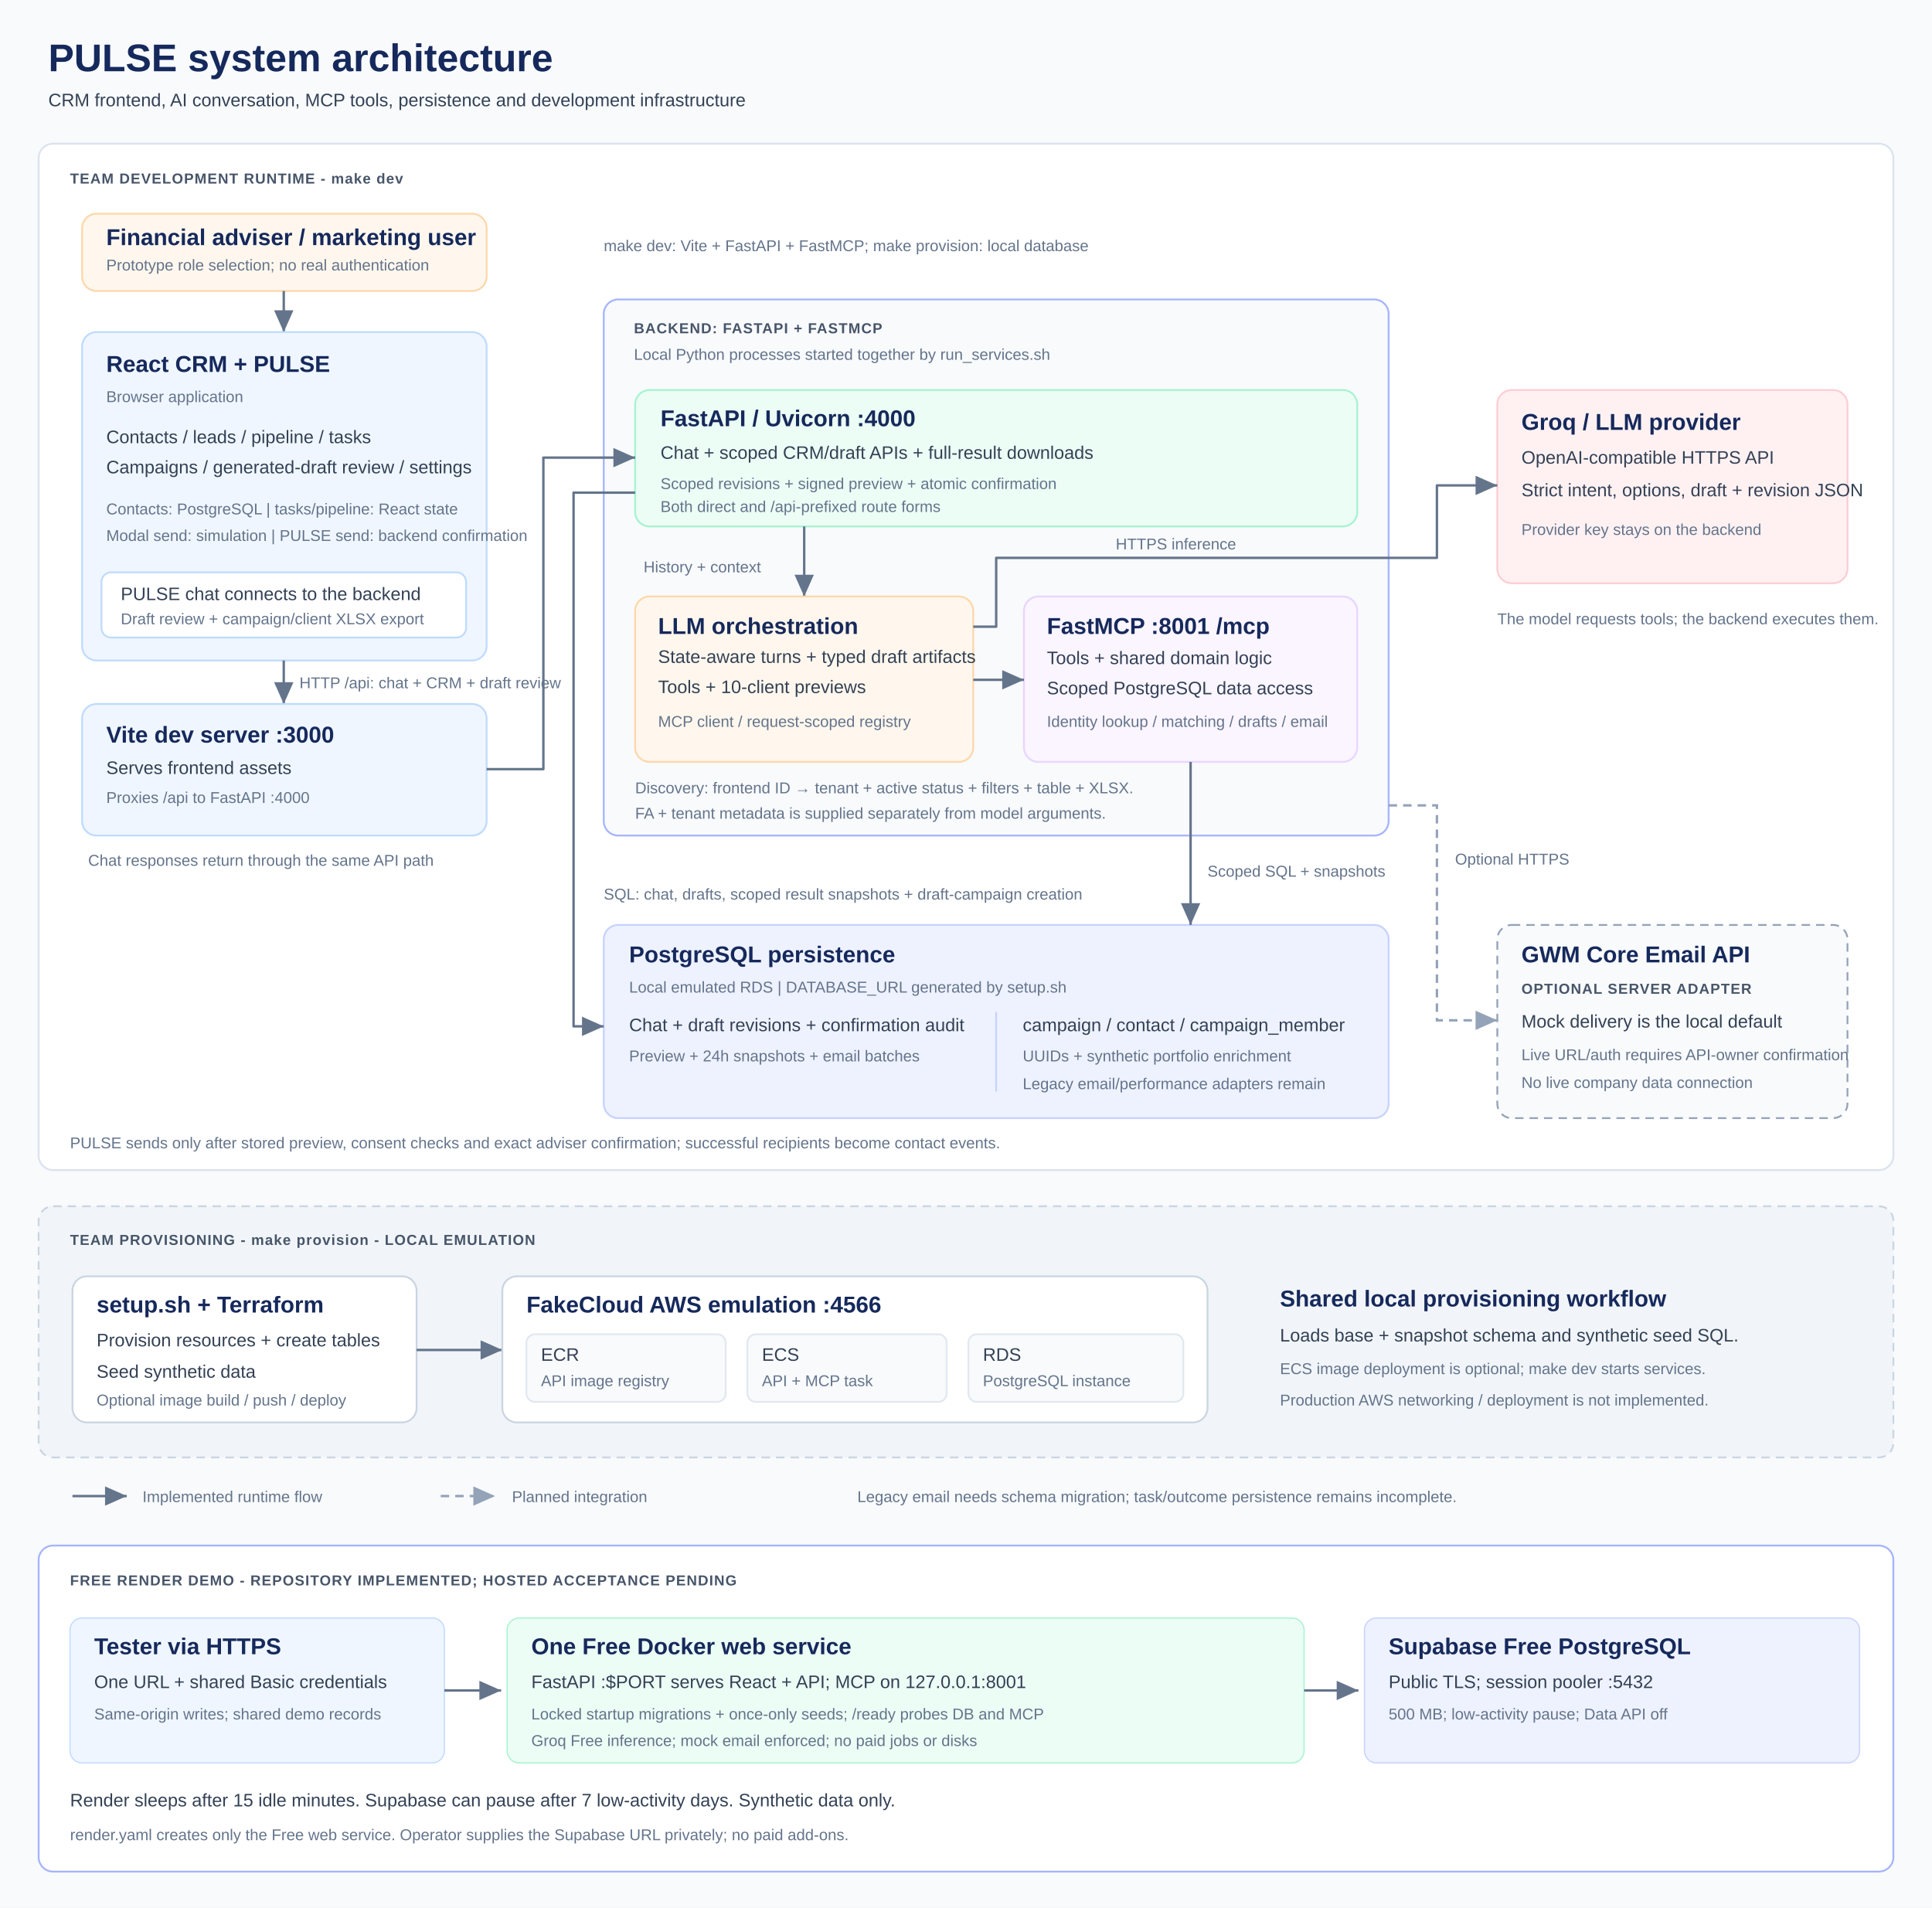
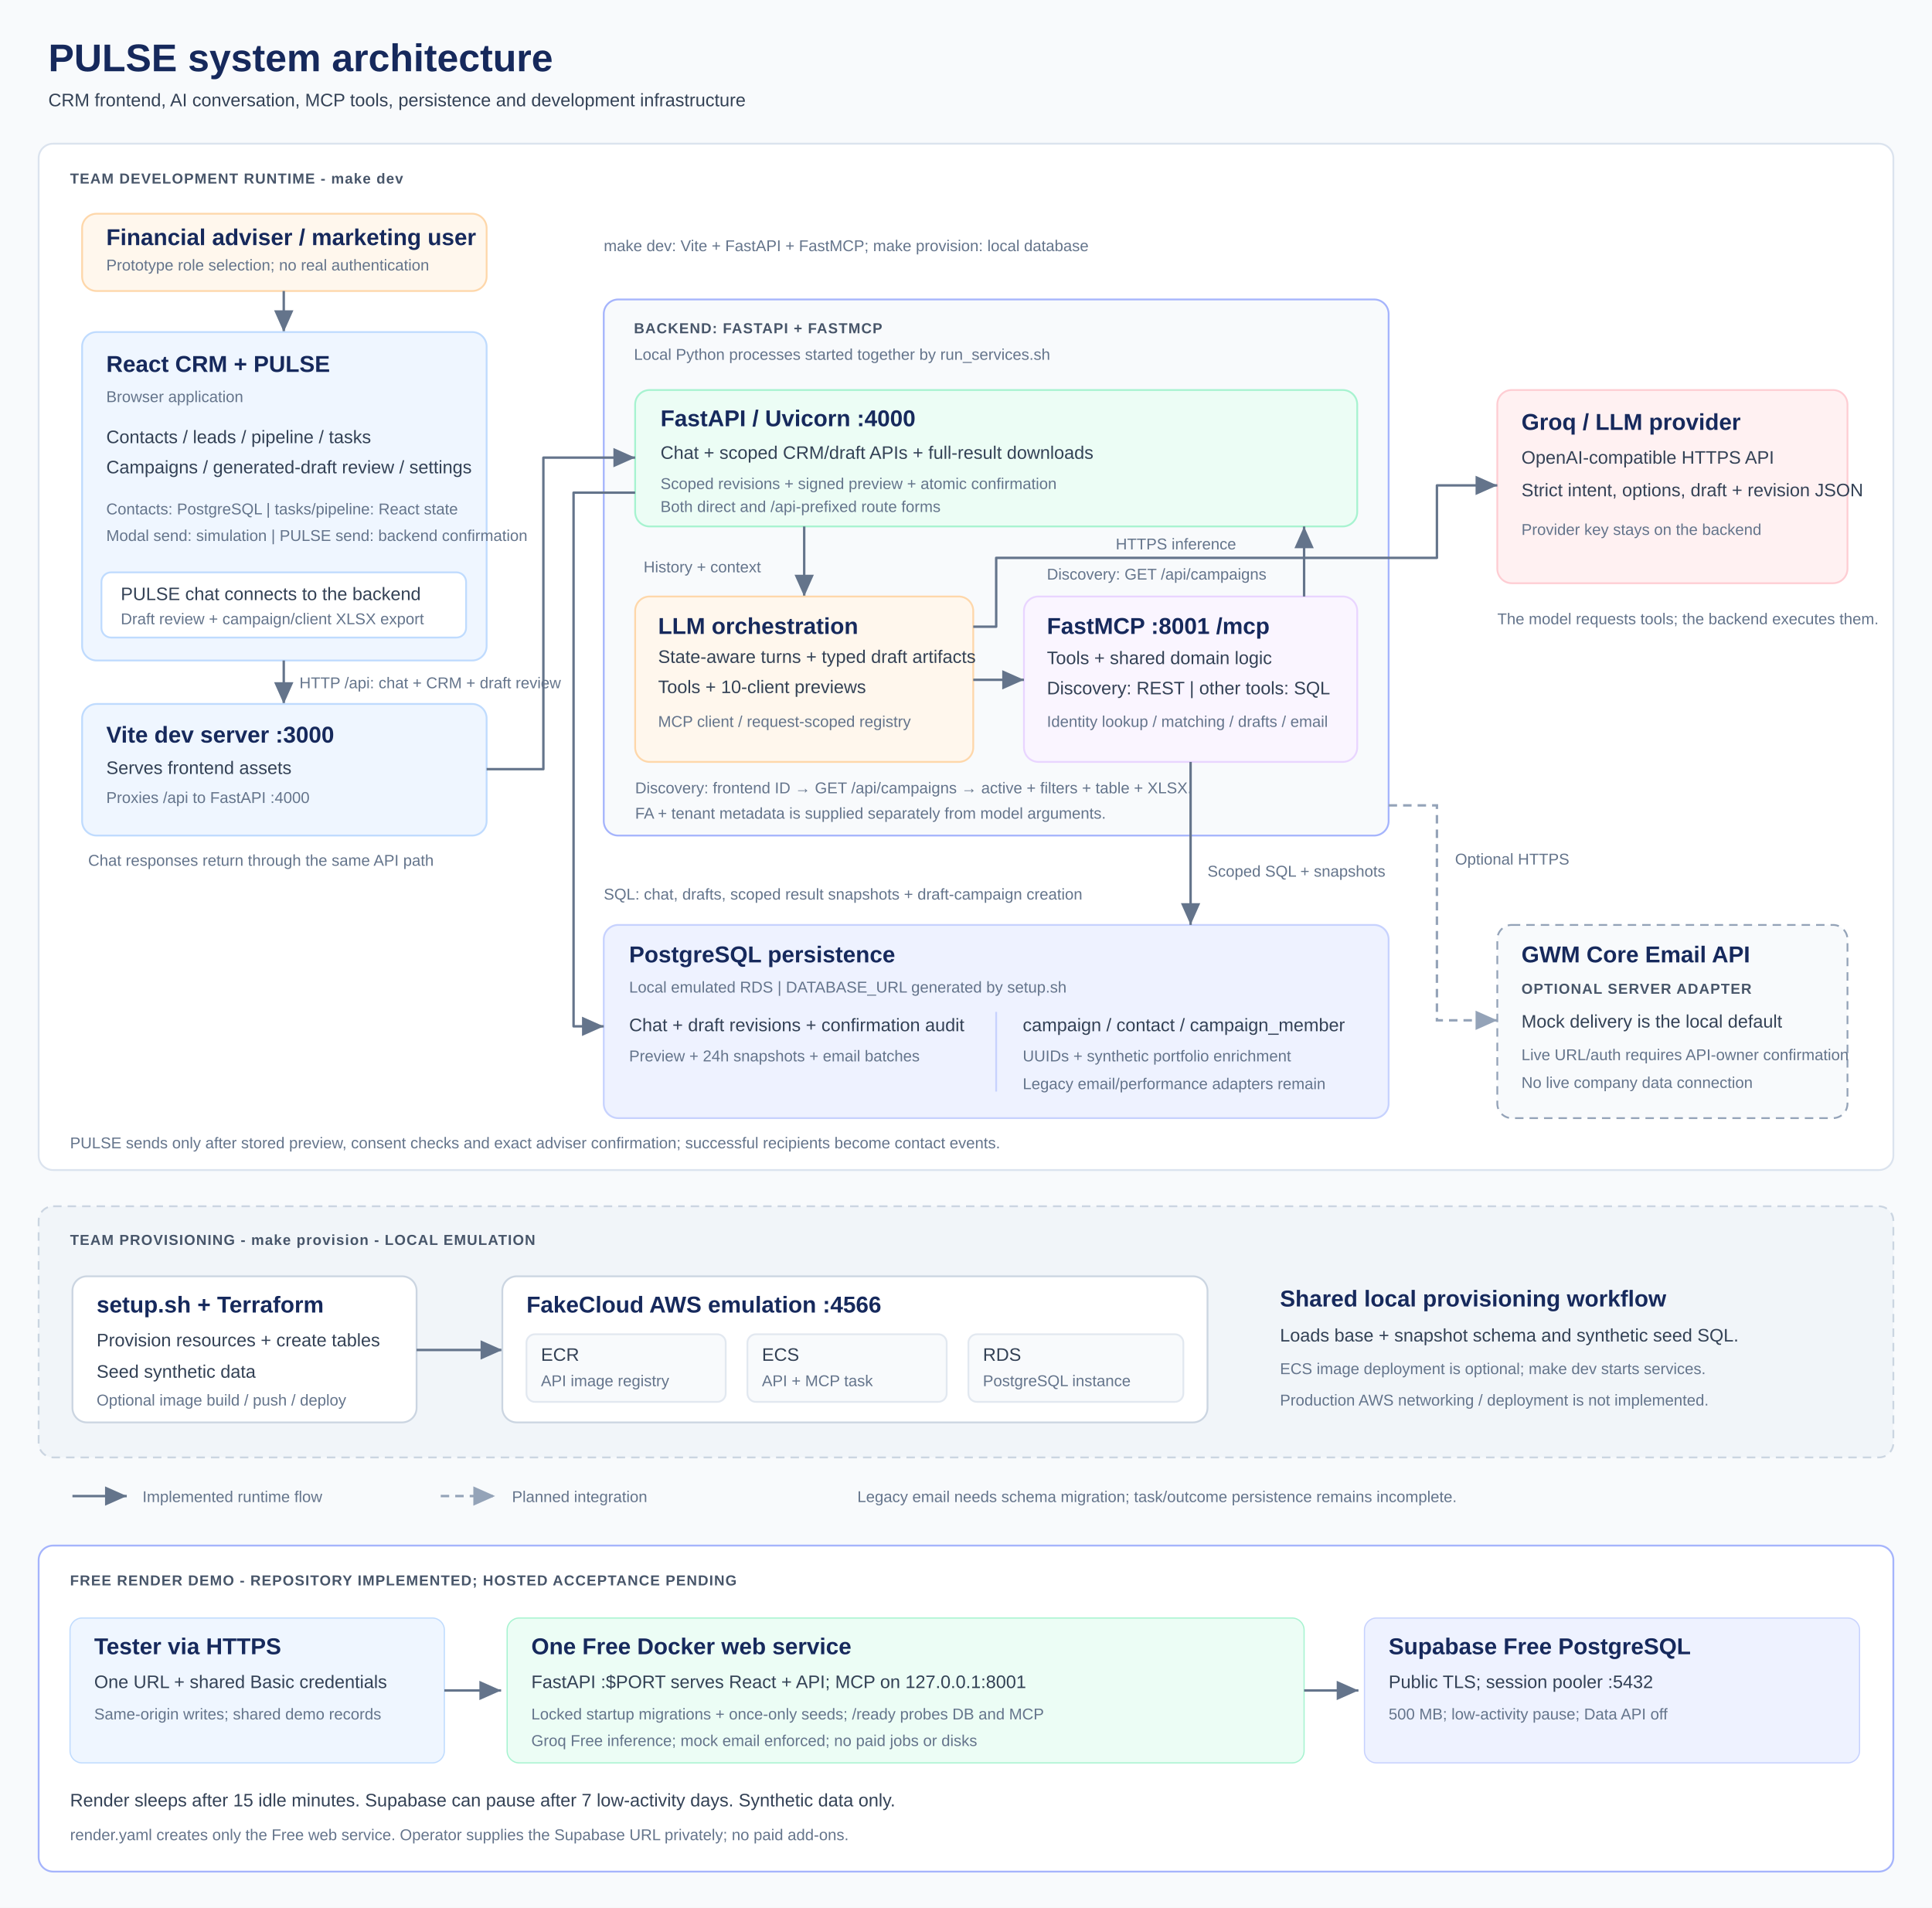
<svg xmlns="http://www.w3.org/2000/svg" width="1600" height="1580" viewBox="0 0 1600 1580" role="img" aria-labelledby="diagram-title diagram-description">
  <defs>
    <marker id="arrow" markerWidth="10" markerHeight="10" refX="9" refY="4" orient="auto">
      <path d="M0,0 L0,8 L9,4 z" fill="#64748b" />
    </marker>
    <marker id="planned-arrow" markerWidth="10" markerHeight="10" refX="9" refY="4" orient="auto">
      <path d="M0,0 L0,8 L9,4 z" fill="#94a3b8" />
    </marker>
    <style>
      text { font-family: Arial, Helvetica, sans-serif; }
      .title { font-size: 32px; font-weight: 700; fill: #16295c; }
      .section { font-size: 18px; font-weight: 700; fill: #16295c; }
      .heading { font-size: 19px; font-weight: 700; fill: #16295c; }
      .label { font-size: 15px; fill: #334155; }
      .small { font-size: 13px; fill: #64748b; }
      .badge { font-size: 12px; font-weight: 700; fill: #475569; letter-spacing: 0.7px; }
      .arrow { fill: none; stroke: #64748b; stroke-width: 2; stroke-linejoin: round; marker-end: url(#arrow); }
      .planned { fill: none; stroke: #94a3b8; stroke-width: 2; stroke-dasharray: 7 5; marker-end: url(#planned-arrow); }
    </style>
  </defs>
  <rect width="1600" height="1580" fill="#f8fafc" />
  <text x="40" y="59" class="title">PULSE system architecture</text>
  <text x="40" y="88" class="label">CRM frontend, AI conversation, MCP tools, persistence and development infrastructure</text>
  <rect x="32" y="119" width="1536" height="850" rx="12" fill="#fff" stroke="#dbe3ee" stroke-width="1.5" />
  <text x="58" y="152" class="badge">TEAM DEVELOPMENT RUNTIME - make dev</text>
  <text x="500" y="208" class="small">make dev: Vite + FastAPI + FastMCP; make provision: local database</text>
  <rect x="68" y="177" width="335" height="64" rx="12" fill="#fff7ed" stroke="#fed7aa" stroke-width="1.5" />
  <text x="88" y="203" class="heading">Financial adviser / marketing user</text>
  <text x="88" y="224" class="small">Prototype role selection; no real authentication</text>
  <path d="M235 241 L235 275" class="arrow" />
  <rect x="68" y="275" width="335" height="272" rx="12" fill="#eff6ff" stroke="#bfdbfe" stroke-width="1.5" />
  <text x="88" y="308" class="heading">React CRM + PULSE</text>
  <text x="88" y="333" class="small">Browser application</text>
  <text x="88" y="367" class="label">Contacts / leads / pipeline / tasks</text>
  <text x="88" y="392" class="label">Campaigns / generated-draft review / settings</text>
  <text x="88" y="426" class="small">Contacts: PostgreSQL | tasks/pipeline: React state</text>
  <text x="88" y="448" class="small">Modal send: simulation | PULSE send: backend confirmation</text>
  <rect x="84" y="474" width="302" height="54" rx="8" fill="#fff" stroke="#bfdbfe" stroke-width="1.5" />
  <text x="100" y="497" class="label">PULSE chat connects to the backend</text>
  <text x="100" y="517" class="small">Draft review + campaign/client XLSX export</text>
  <path d="M235 547 L235 583" class="arrow" />
  <text x="248" y="570" class="small">HTTP /api: chat + CRM + draft review</text>
  <rect x="68" y="583" width="335" height="109" rx="12" fill="#eff6ff" stroke="#bfdbfe" stroke-width="1.5" />
  <text x="88" y="615" class="heading">Vite dev server :3000</text>
  <text x="88" y="641" class="label">Serves frontend assets</text>
  <text x="88" y="665" class="small">Proxies /api to FastAPI :4000</text>
  <rect x="500" y="248" width="650" height="444" rx="12" fill="#f8fafc" stroke="#a5b4fc" stroke-width="1.5" />
  <text x="525" y="276" class="badge">BACKEND: FASTAPI + FASTMCP</text>
  <text x="525" y="298" class="small">Local Python processes started together by run_services.sh</text>
  <rect x="526" y="323" width="598" height="113" rx="12" fill="#ecfdf5" stroke="#a7f3d0" stroke-width="1.5" />
  <text x="547" y="353" class="heading">FastAPI / Uvicorn :4000</text>
  <text x="547" y="380" class="label">Chat + scoped CRM/draft APIs + full-result downloads</text>
  <text x="547" y="405" class="small">Scoped revisions + signed preview + atomic confirmation</text>
  <text x="547" y="424" class="small">Both direct and /api-prefixed route forms</text>
  <path d="M403 637 L450 637 L450 379 L526 379" class="arrow" />
  <text x="73" y="717" class="small">Chat responses return through the same API path</text>
  <path d="M666 436 L666 494" class="arrow" />
  <text x="533" y="474" class="small">History + context</text>
  <rect x="526" y="494" width="280" height="137" rx="12" fill="#fff7ed" stroke="#fed7aa" stroke-width="1.5" />
  <text x="545" y="525" class="heading">LLM orchestration</text>
  <text x="545" y="549" class="label">State-aware turns + typed draft artifacts</text>
  <text x="545" y="574" class="label">Tools + 10-client previews</text>
  <text x="545" y="602" class="small">MCP client / request-scoped registry</text>
  <rect x="848" y="494" width="276" height="137" rx="12" fill="#faf5ff" stroke="#e9d5ff" stroke-width="1.5" />
  <text x="867" y="525" class="heading">FastMCP :8001 /mcp</text>
  <text x="867" y="550" class="label">Tools + shared domain logic</text>
-   <text x="867" y="575" class="label">Scoped PostgreSQL data access</text>
+   <text x="867" y="575" class="label">Discovery: REST | other tools: SQL</text>
  <text x="867" y="602" class="small">Identity lookup / matching / drafts / email</text>
  <path d="M806 563 L848 563" class="arrow" />
-   <text x="526" y="657" class="small">Discovery: frontend ID → tenant + active status + filters + table + XLSX.</text>
+   <path d="M1080 494 L1080 436" class="arrow" />
+   <text x="867" y="480" class="small">Discovery: GET /api/campaigns</text>
+   <text x="526" y="657" class="small">Discovery: frontend ID → GET /api/campaigns → active + filters + table + XLSX.</text>
  <text x="526" y="678" class="small">FA + tenant metadata is supplied separately from model arguments.</text>
  <rect x="1240" y="323" width="290" height="160" rx="12" fill="#fff1f2" stroke="#fecdd3" stroke-width="1.5" />
  <text x="1260" y="356" class="heading">Groq / LLM provider</text>
  <text x="1260" y="384" class="label">OpenAI-compatible HTTPS API</text>
  <text x="1260" y="411" class="label">Strict intent, options, draft + revision JSON</text>
  <text x="1260" y="443" class="small">Provider key stays on the backend</text>
  <path d="M806 519 L825 519 L825 462 L1190 462 L1190 402 L1240 402" class="arrow" />
  <text x="924" y="455" class="small">HTTPS inference</text>
  <text x="1240" y="517" class="small">The model requests tools; the backend executes them.</text>
  <rect x="500" y="766" width="650" height="160" rx="12" fill="#eef2ff" stroke="#c7d2fe" stroke-width="1.5" />
  <text x="521" y="797" class="heading">PostgreSQL persistence</text>
  <text x="521" y="822" class="small">Local emulated RDS | DATABASE_URL generated by setup.sh</text>
  <path d="M825 838 L825 904" stroke="#c7d2fe" stroke-width="1.5" />
  <text x="521" y="854" class="label">Chat + draft revisions + confirmation audit</text>
  <text x="521" y="879" class="small">Preview + 24h snapshots + email batches</text>
  <text x="847" y="854" class="label">campaign / contact / campaign_member</text>
  <text x="847" y="879" class="small">UUIDs + synthetic portfolio enrichment</text>
  <text x="847" y="902" class="small">Legacy email/performance adapters remain</text>
  <path d="M526 408 L475 408 L475 850 L500 850" class="arrow" />
  <text x="500" y="745" class="small">SQL: chat, drafts, scoped result snapshots + draft-campaign creation</text>
  <path d="M986 631 L986 766" class="arrow" />
  <text x="1000" y="726" class="small">Scoped SQL + snapshots</text>
  <rect x="1240" y="766" width="290" height="160" rx="12" fill="#f8fafc" stroke="#94a3b8" stroke-width="1.5" stroke-dasharray="7 5" />
  <text x="1260" y="797" class="heading">GWM Core Email API</text>
  <text x="1260" y="823" class="badge">OPTIONAL SERVER ADAPTER</text>
  <text x="1260" y="851" class="label">Mock delivery is the local default</text>
  <text x="1260" y="878" class="small">Live URL/auth requires API-owner confirmation</text>
  <text x="1260" y="901" class="small">No live company data connection</text>
  <path d="M1150 667 L1190 667 L1190 845 L1240 845" class="planned" />
  <text x="1205" y="716" class="small">Optional HTTPS</text>
  <text x="58" y="951" class="small">PULSE sends only after stored preview, consent checks and exact adviser confirmation; successful recipients become contact events.</text>
  <rect x="32" y="999" width="1536" height="208" rx="12" fill="#f1f5f9" stroke="#cbd5e1" stroke-width="1.5" stroke-dasharray="7 5" />
  <text x="58" y="1031" class="badge">TEAM PROVISIONING - make provision - LOCAL EMULATION</text>
  <rect x="60" y="1057" width="285" height="121" rx="12" fill="#fff" stroke="#cbd5e1" stroke-width="1.5" />
  <text x="80" y="1087" class="heading">setup.sh + Terraform</text>
  <text x="80" y="1115" class="label">Provision resources + create tables</text>
  <text x="80" y="1141" class="label">Seed synthetic data</text>
  <text x="80" y="1164" class="small">Optional image build / push / deploy</text>
  <path d="M345 1118 L416 1118" class="arrow" />
  <rect x="416" y="1057" width="584" height="121" rx="12" fill="#fff" stroke="#cbd5e1" stroke-width="1.5" />
  <text x="436" y="1087" class="heading">FakeCloud AWS emulation :4566</text>
  <rect x="436" y="1105" width="165" height="56" rx="7" fill="#f8fafc" stroke="#e2e8f0" stroke-width="1.5" />
  <text x="448" y="1127" class="label">ECR</text>
  <text x="448" y="1148" class="small">API image registry</text>
  <rect x="619" y="1105" width="165" height="56" rx="7" fill="#f8fafc" stroke="#e2e8f0" stroke-width="1.5" />
  <text x="631" y="1127" class="label">ECS</text>
  <text x="631" y="1148" class="small">API + MCP task</text>
  <rect x="802" y="1105" width="178" height="56" rx="7" fill="#f8fafc" stroke="#e2e8f0" stroke-width="1.5" />
  <text x="814" y="1127" class="label">RDS</text>
  <text x="814" y="1148" class="small">PostgreSQL instance</text>
  <text x="1060" y="1082" class="heading">Shared local provisioning workflow</text>
  <text x="1060" y="1111" class="label">Loads base + snapshot schema and synthetic seed SQL.</text>
  <text x="1060" y="1138" class="small">ECS image deployment is optional; make dev starts services.</text>
  <text x="1060" y="1164" class="small">Production AWS networking / deployment is not implemented.</text>
  <path d="M60 1239 L105 1239" class="arrow" />
  <text x="118" y="1244" class="small">Implemented runtime flow</text>
  <path d="M365 1239 L410 1239" class="planned" />
  <text x="424" y="1244" class="small">Planned integration</text>
  <text x="710" y="1244" class="small">Legacy email needs schema migration; task/outcome persistence remains incomplete.</text>
  <rect x="32" y="1280" width="1536" height="270" rx="12" fill="#fff" stroke="#a5b4fc" stroke-width="1.5" />
  <text x="58" y="1313" class="badge">FREE RENDER DEMO - REPOSITORY IMPLEMENTED; HOSTED ACCEPTANCE PENDING</text>
  <rect x="58" y="1340" width="310" height="120" rx="10" fill="#eff6ff" stroke="#bfdbfe" />
  <text x="78" y="1370" class="heading">Tester via HTTPS</text>
  <text x="78" y="1398" class="label">One URL + shared Basic credentials</text>
  <text x="78" y="1424" class="small">Same-origin writes; shared demo records</text>
  <path d="M368 1400 L415 1400" class="arrow" />
  <rect x="420" y="1340" width="660" height="120" rx="10" fill="#ecfdf5" stroke="#a7f3d0" />
  <text x="440" y="1370" class="heading">One Free Docker web service</text>
  <text x="440" y="1398" class="label">FastAPI :$PORT serves React + API; MCP on 127.0.0.1:8001</text>
  <text x="440" y="1424" class="small">Locked startup migrations + once-only seeds; /ready probes DB and MCP</text>
  <text x="440" y="1446" class="small">Groq Free inference; mock email enforced; no paid jobs or disks</text>
  <path d="M1080 1400 L1125 1400" class="arrow" />
  <rect x="1130" y="1340" width="410" height="120" rx="10" fill="#eef2ff" stroke="#c7d2fe" />
  <text x="1150" y="1370" class="heading">Supabase Free PostgreSQL</text>
  <text x="1150" y="1398" class="label">Public TLS; session pooler :5432</text>
  <text x="1150" y="1424" class="small">500 MB; low-activity pause; Data API off</text>
  <text x="58" y="1496" class="label">Render sleeps after 15 idle minutes. Supabase can pause after 7 low-activity days. Synthetic data only.</text>
  <text x="58" y="1524" class="small">render.yaml creates only the Free web service. Operator supplies the Supabase URL privately; no paid add-ons.</text>
</svg>
